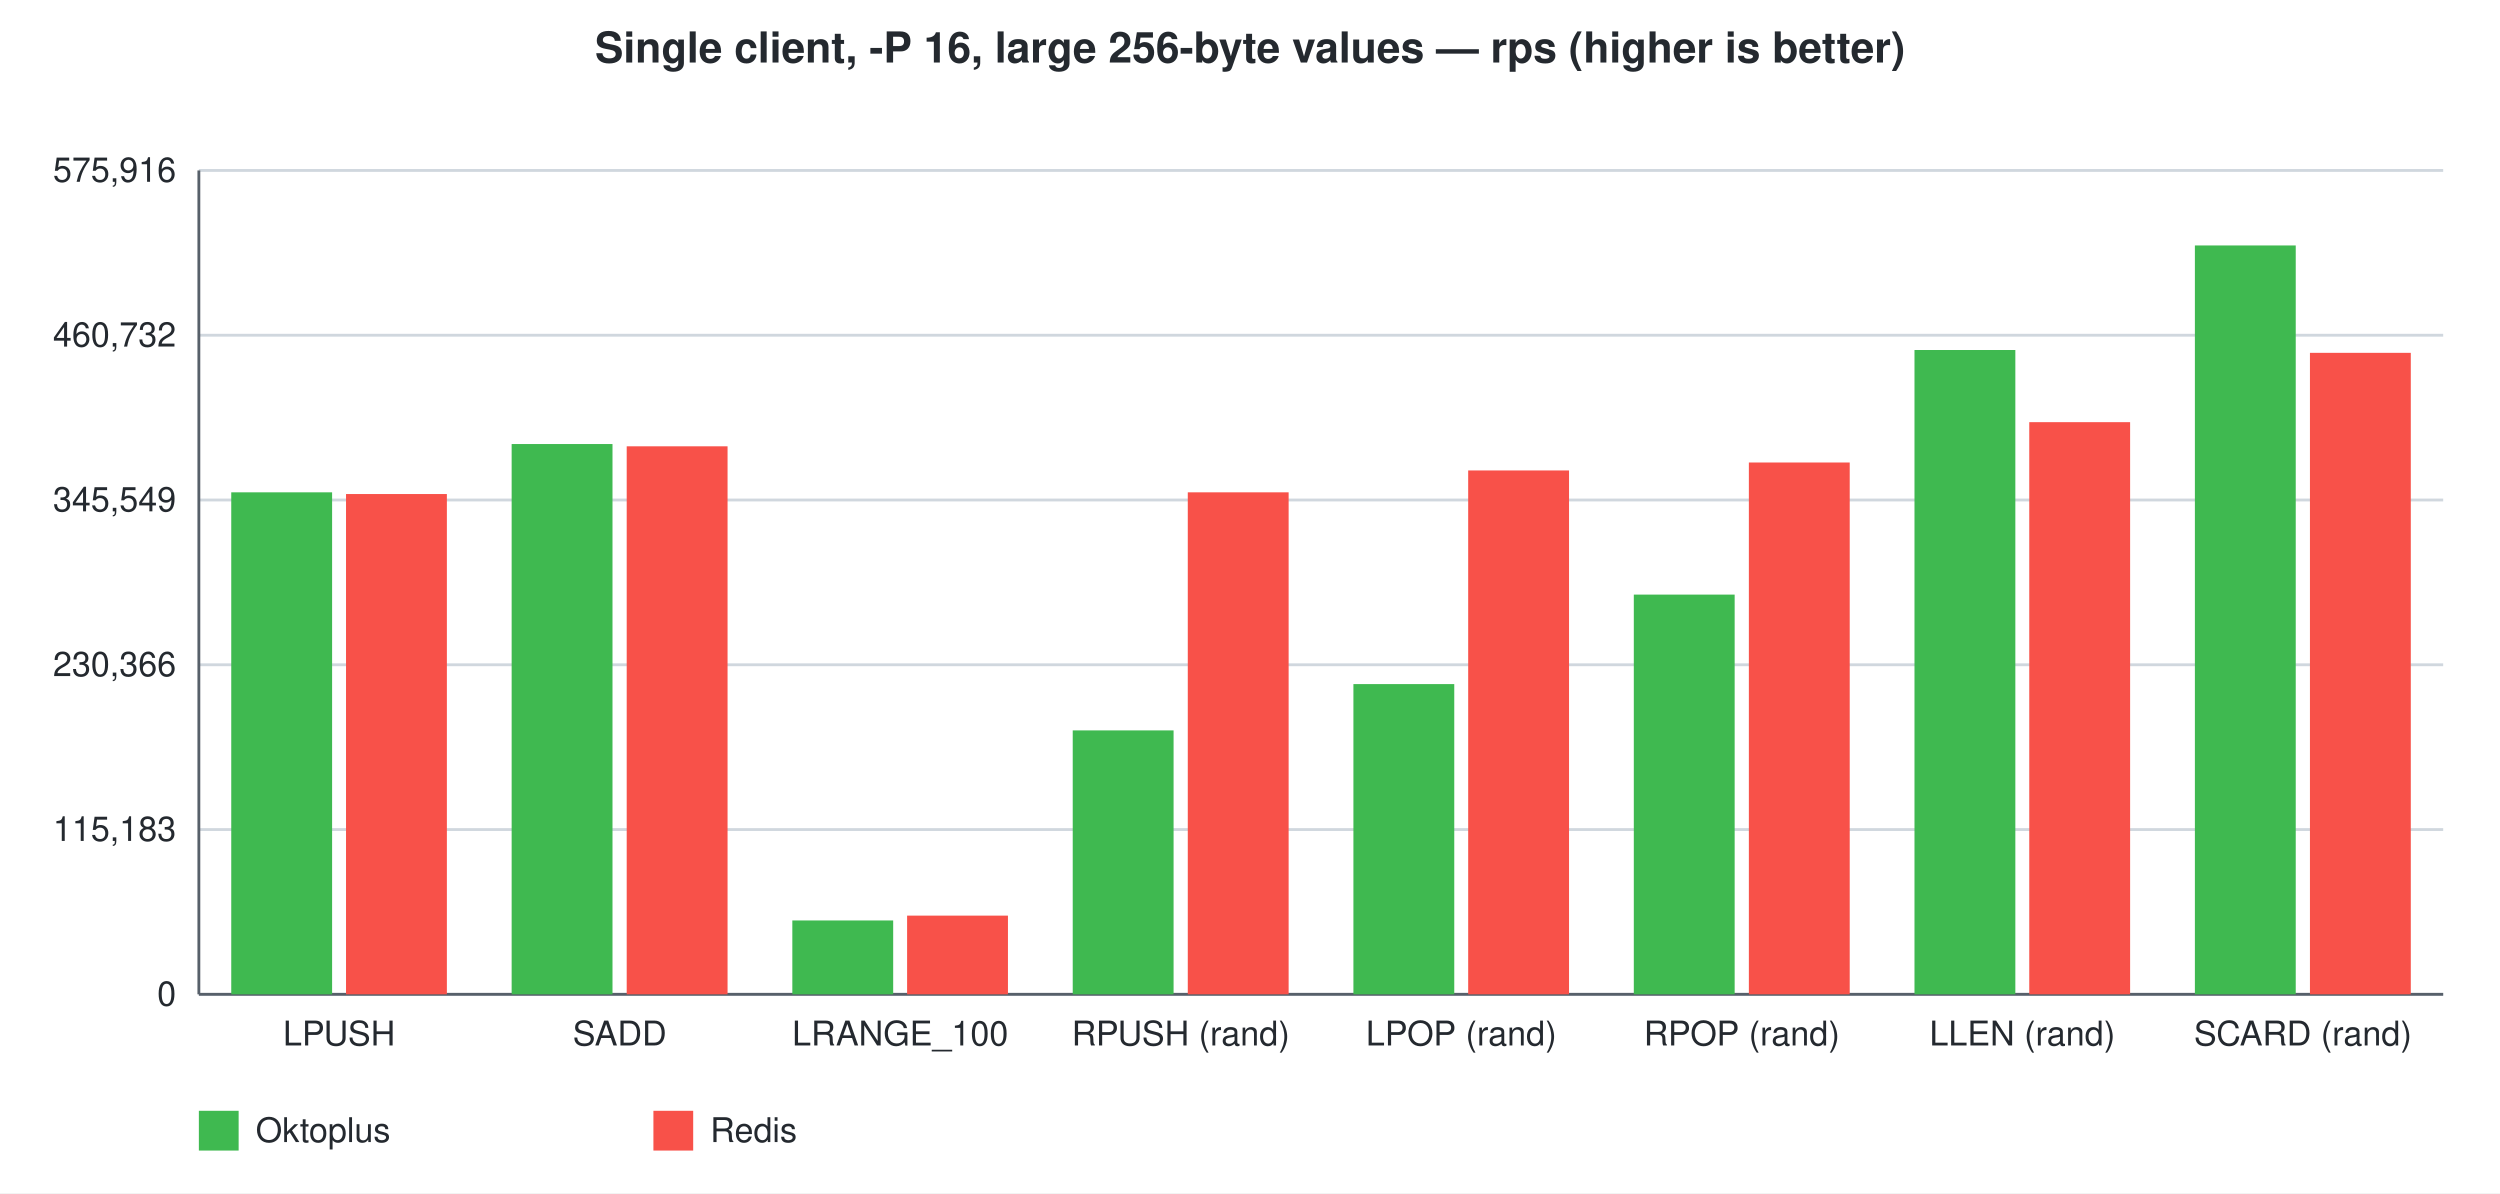
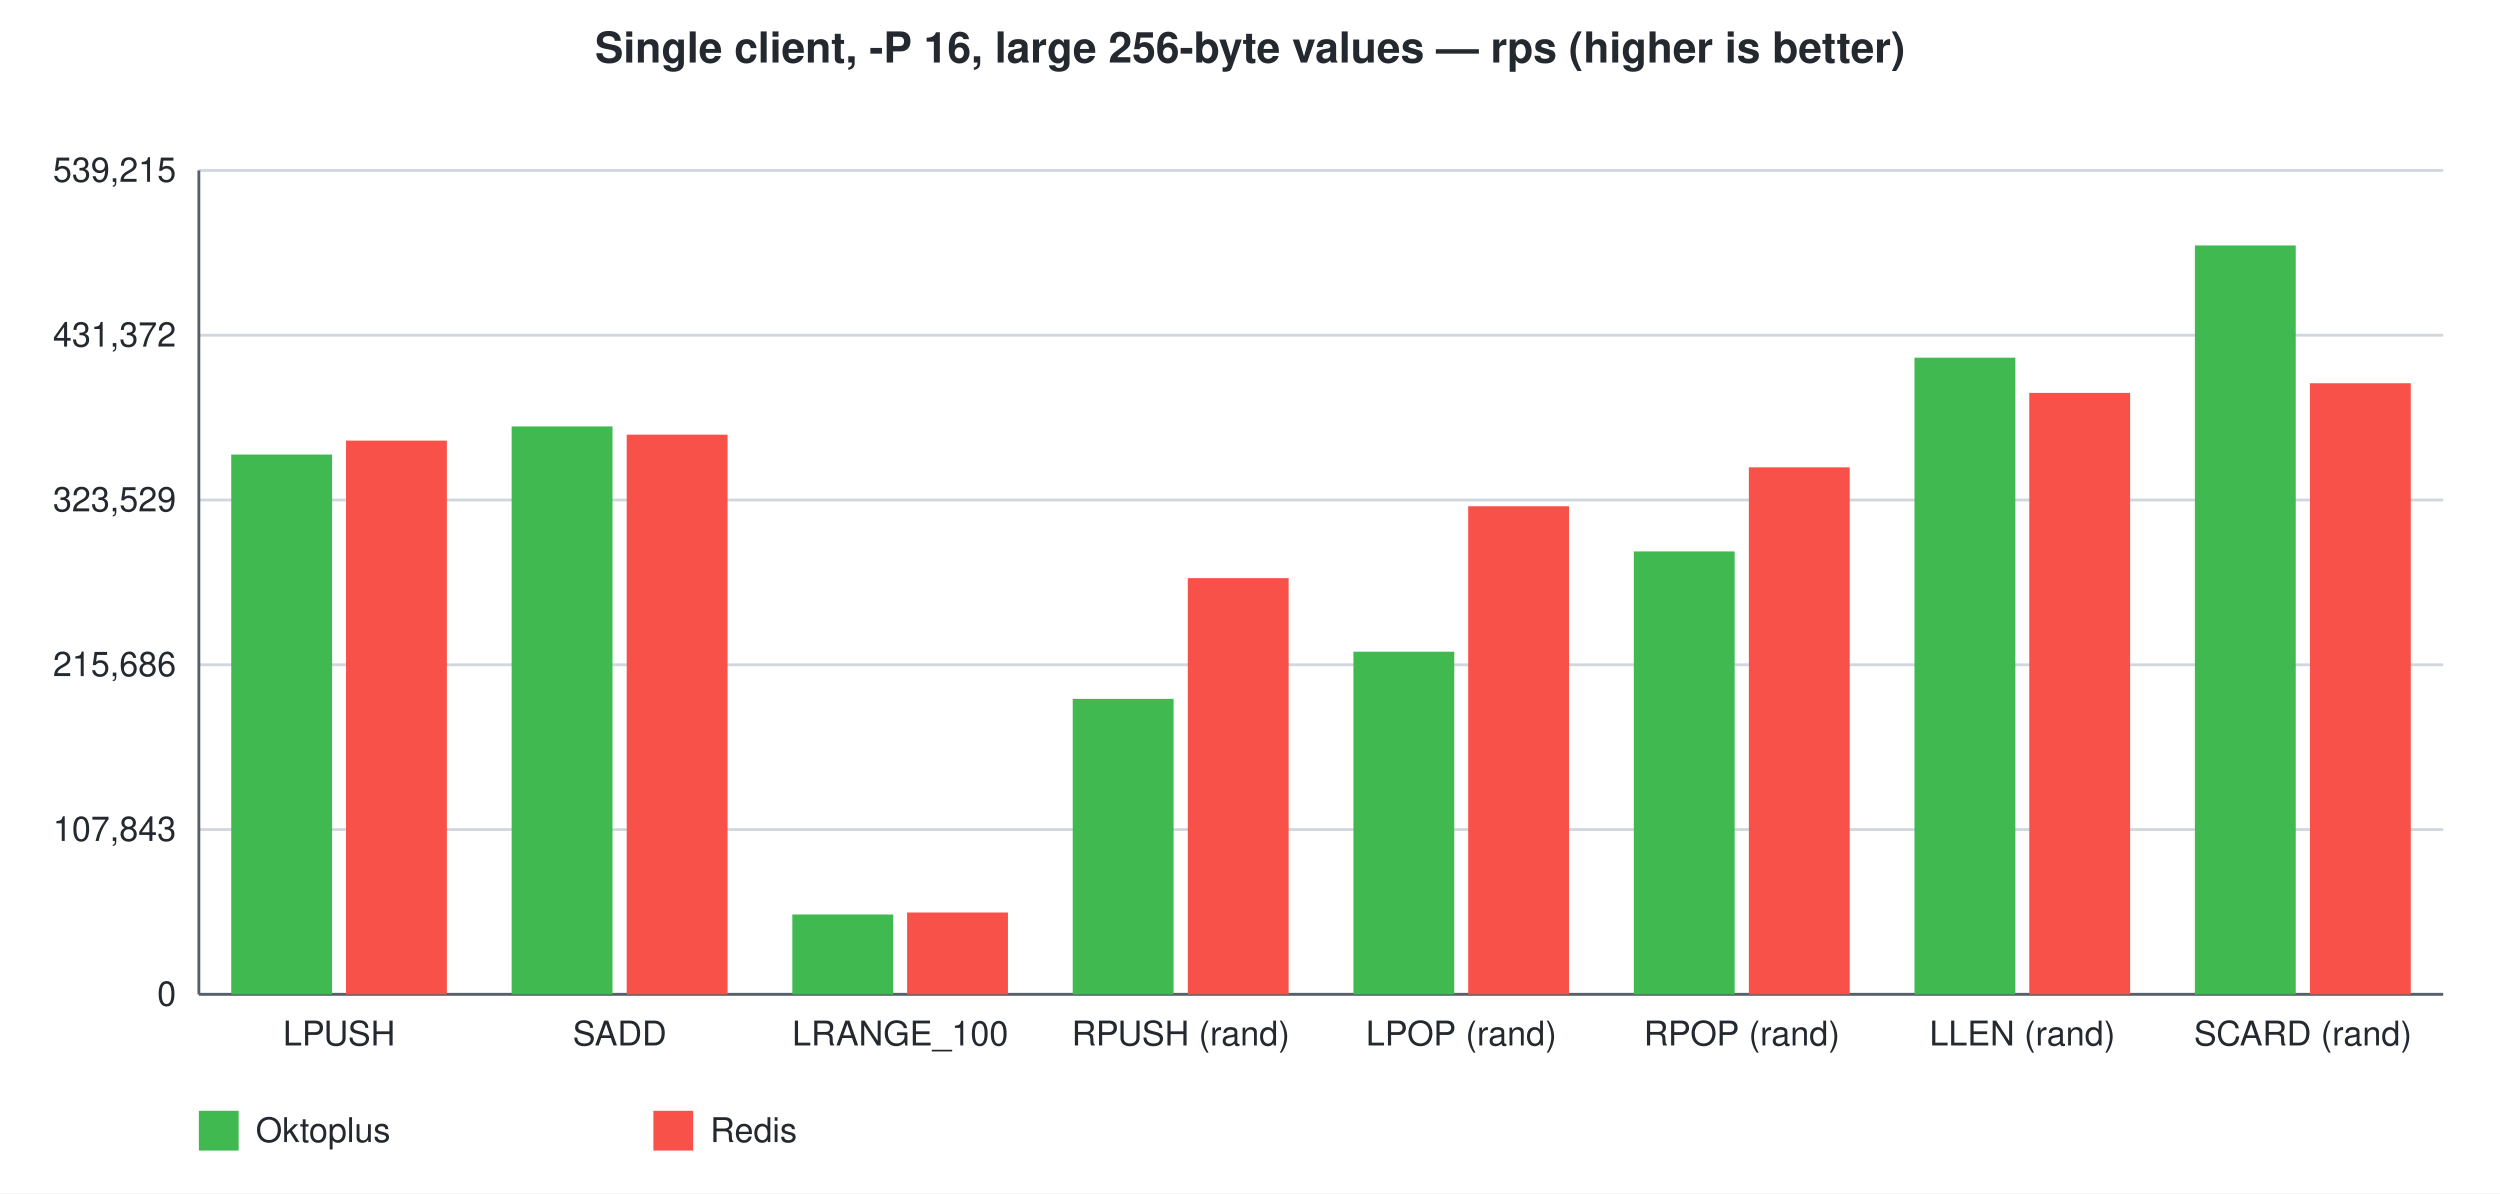
<svg xmlns="http://www.w3.org/2000/svg" width="880" height="420" viewBox="0 0 880 420" font-family="-apple-system, Segoe UI, Helvetica, Arial, sans-serif" font-size="12">
  <rect width="880" height="420" fill="#ffffff" />
  <text x="440.0" y="22" text-anchor="middle" fill="#24292f" font-size="15" font-weight="600">Single client, -P 16, large 256-byte values — rps (higher is better)</text>
  <line x1="70" y1="350.0" x2="860" y2="350.0" stroke="#d0d7de" stroke-width="1" />
  <text x="62" y="354.0" text-anchor="end" fill="#24292f">0</text>
  <line x1="70" y1="292.0" x2="860" y2="292.0" stroke="#d0d7de" stroke-width="1" />
-   <text x="62" y="296.0" text-anchor="end" fill="#24292f">115,183</text>
+   <text x="62" y="296.0" text-anchor="end" fill="#24292f">107,843</text>
  <line x1="70" y1="234.0" x2="860" y2="234.0" stroke="#d0d7de" stroke-width="1" />
-   <text x="62" y="238.0" text-anchor="end" fill="#24292f">230,366</text>
+   <text x="62" y="238.0" text-anchor="end" fill="#24292f">215,686</text>
  <line x1="70" y1="176.0" x2="860" y2="176.0" stroke="#d0d7de" stroke-width="1" />
-   <text x="62" y="180.0" text-anchor="end" fill="#24292f">345,549</text>
+   <text x="62" y="180.0" text-anchor="end" fill="#24292f">323,529</text>
  <line x1="70" y1="118.0" x2="860" y2="118.0" stroke="#d0d7de" stroke-width="1" />
-   <text x="62" y="122.0" text-anchor="end" fill="#24292f">460,732</text>
+   <text x="62" y="122.0" text-anchor="end" fill="#24292f">431,372</text>
  <line x1="70" y1="60.0" x2="860" y2="60.0" stroke="#d0d7de" stroke-width="1" />
-   <text x="62" y="64.0" text-anchor="end" fill="#24292f">575,916</text>
+   <text x="62" y="64.0" text-anchor="end" fill="#24292f">539,215</text>
  <line x1="70" y1="60" x2="70" y2="350" stroke="#57606a" stroke-width="1" />
  <line x1="70" y1="350" x2="860" y2="350" stroke="#57606a" stroke-width="1" />
  <text x="119.375" y="368" text-anchor="middle" fill="#24292f">LPUSH</text>
-   <rect x="81.4" y="173.3" width="35.5" height="176.7" fill="#3fb950" />
-   <rect x="121.8" y="173.9" width="35.5" height="176.1" fill="#f85149" />
+   <rect x="81.4" y="160.0" width="35.5" height="190.0" fill="#3fb950" />
+   <rect x="121.8" y="155.1" width="35.5" height="194.9" fill="#f85149" />
  <text x="218.125" y="368" text-anchor="middle" fill="#24292f">SADD</text>
-   <rect x="180.1" y="156.3" width="35.5" height="193.7" fill="#3fb950" />
-   <rect x="220.6" y="157.1" width="35.5" height="192.9" fill="#f85149" />
+   <rect x="180.1" y="150.1" width="35.5" height="199.9" fill="#3fb950" />
+   <rect x="220.6" y="153.0" width="35.5" height="197.0" fill="#f85149" />
  <text x="316.875" y="368" text-anchor="middle" fill="#24292f">LRANGE_100</text>
-   <rect x="278.9" y="324.0" width="35.5" height="26.0" fill="#3fb950" />
-   <rect x="319.3" y="322.3" width="35.5" height="27.7" fill="#f85149" />
+   <rect x="278.9" y="321.9" width="35.5" height="28.1" fill="#3fb950" />
+   <rect x="319.3" y="321.2" width="35.5" height="28.8" fill="#f85149" />
  <text x="415.625" y="368" text-anchor="middle" fill="#24292f">RPUSH (rand)</text>
-   <rect x="377.6" y="257.1" width="35.5" height="92.9" fill="#3fb950" />
-   <rect x="418.1" y="173.3" width="35.5" height="176.7" fill="#f85149" />
+   <rect x="377.6" y="246.0" width="35.5" height="104.0" fill="#3fb950" />
+   <rect x="418.1" y="203.5" width="35.5" height="146.5" fill="#f85149" />
  <text x="514.375" y="368" text-anchor="middle" fill="#24292f">LPOP (rand)</text>
-   <rect x="476.4" y="240.8" width="35.5" height="109.2" fill="#3fb950" />
-   <rect x="516.8" y="165.6" width="35.5" height="184.4" fill="#f85149" />
+   <rect x="476.4" y="229.4" width="35.5" height="120.6" fill="#3fb950" />
+   <rect x="516.8" y="178.2" width="35.5" height="171.8" fill="#f85149" />
  <text x="613.125" y="368" text-anchor="middle" fill="#24292f">RPOP (rand)</text>
-   <rect x="575.1" y="209.3" width="35.5" height="140.7" fill="#3fb950" />
-   <rect x="615.6" y="162.8" width="35.5" height="187.2" fill="#f85149" />
+   <rect x="575.1" y="194.1" width="35.5" height="155.9" fill="#3fb950" />
+   <rect x="615.6" y="164.5" width="35.5" height="185.5" fill="#f85149" />
  <text x="711.875" y="368" text-anchor="middle" fill="#24292f">LLEN (rand)</text>
-   <rect x="673.9" y="123.2" width="35.5" height="226.8" fill="#3fb950" />
-   <rect x="714.3" y="148.6" width="35.5" height="201.4" fill="#f85149" />
+   <rect x="673.9" y="125.9" width="35.5" height="224.1" fill="#3fb950" />
+   <rect x="714.3" y="138.3" width="35.5" height="211.7" fill="#f85149" />
  <text x="810.625" y="368" text-anchor="middle" fill="#24292f">SCARD (rand)</text>
  <rect x="772.6" y="86.4" width="35.5" height="263.6" fill="#3fb950" />
-   <rect x="813.1" y="124.2" width="35.5" height="225.8" fill="#f85149" />
+   <rect x="813.1" y="134.9" width="35.5" height="215.1" fill="#f85149" />
  <rect x="70" y="391" width="14" height="14" fill="#3fb950" />
  <text x="90" y="402" fill="#24292f">Oktoplus</text>
  <rect x="230" y="391" width="14" height="14" fill="#f85149" />
  <text x="250" y="402" fill="#24292f">Redis</text>
</svg>
